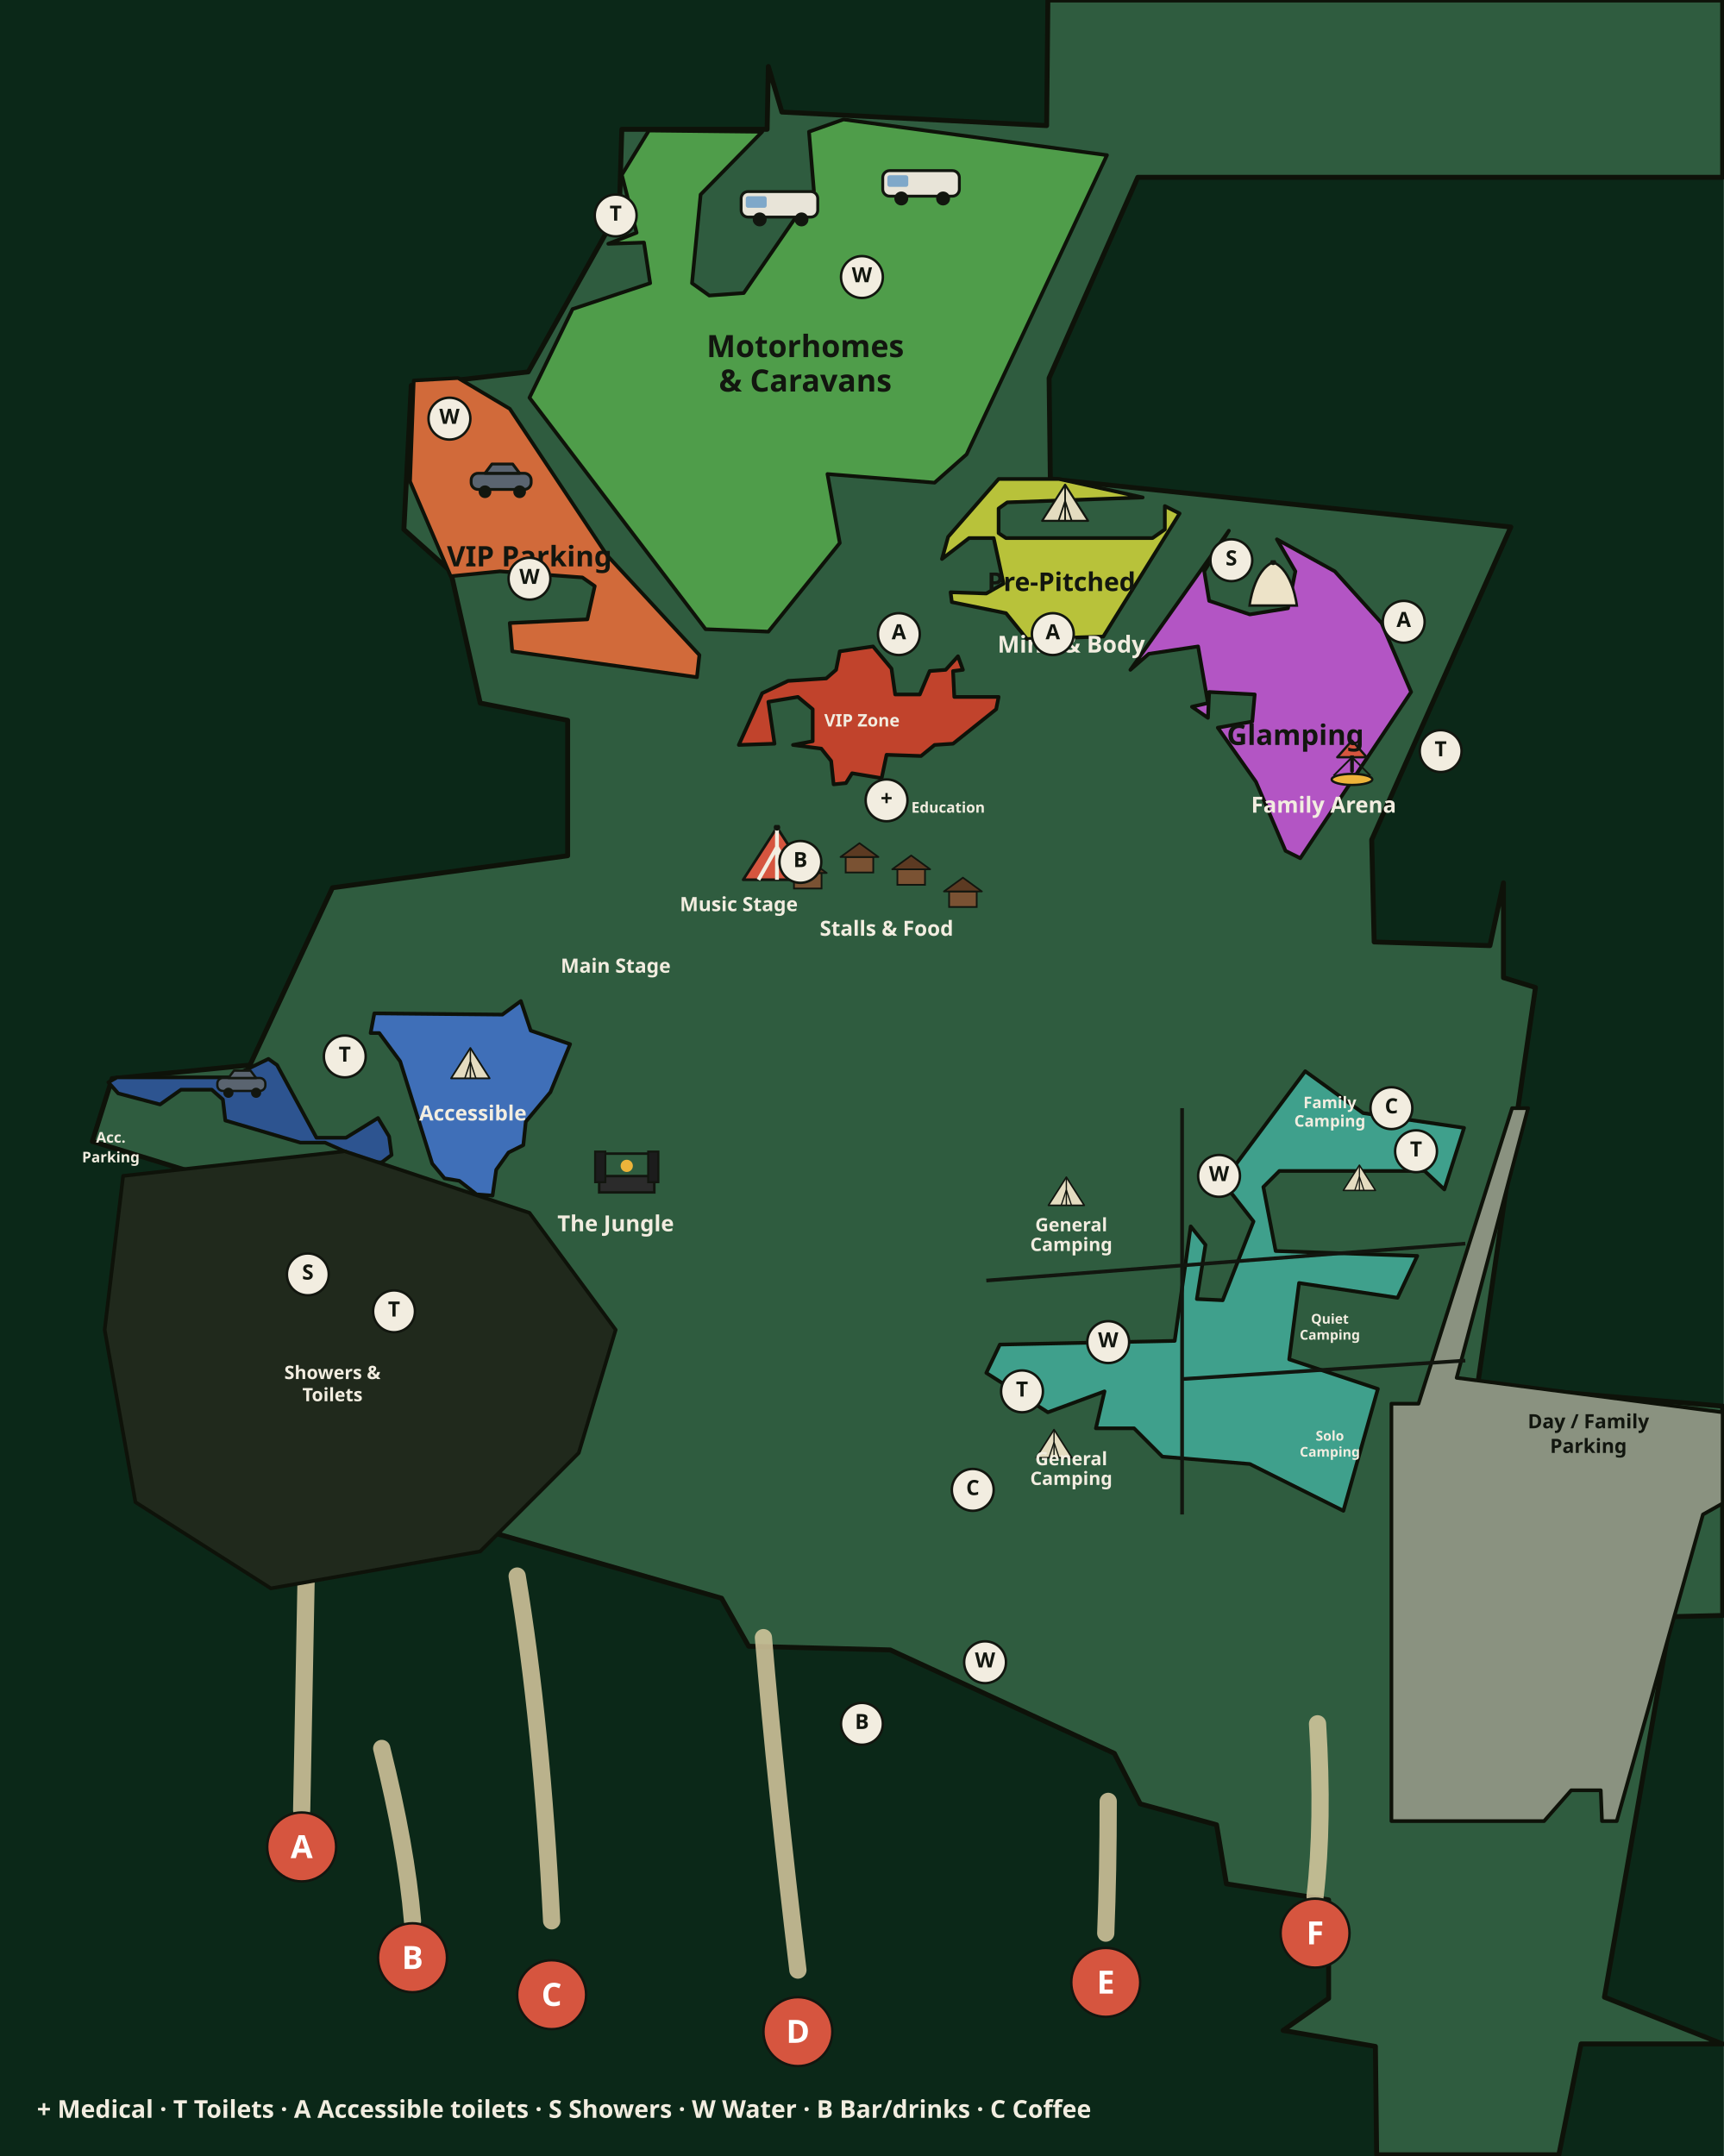
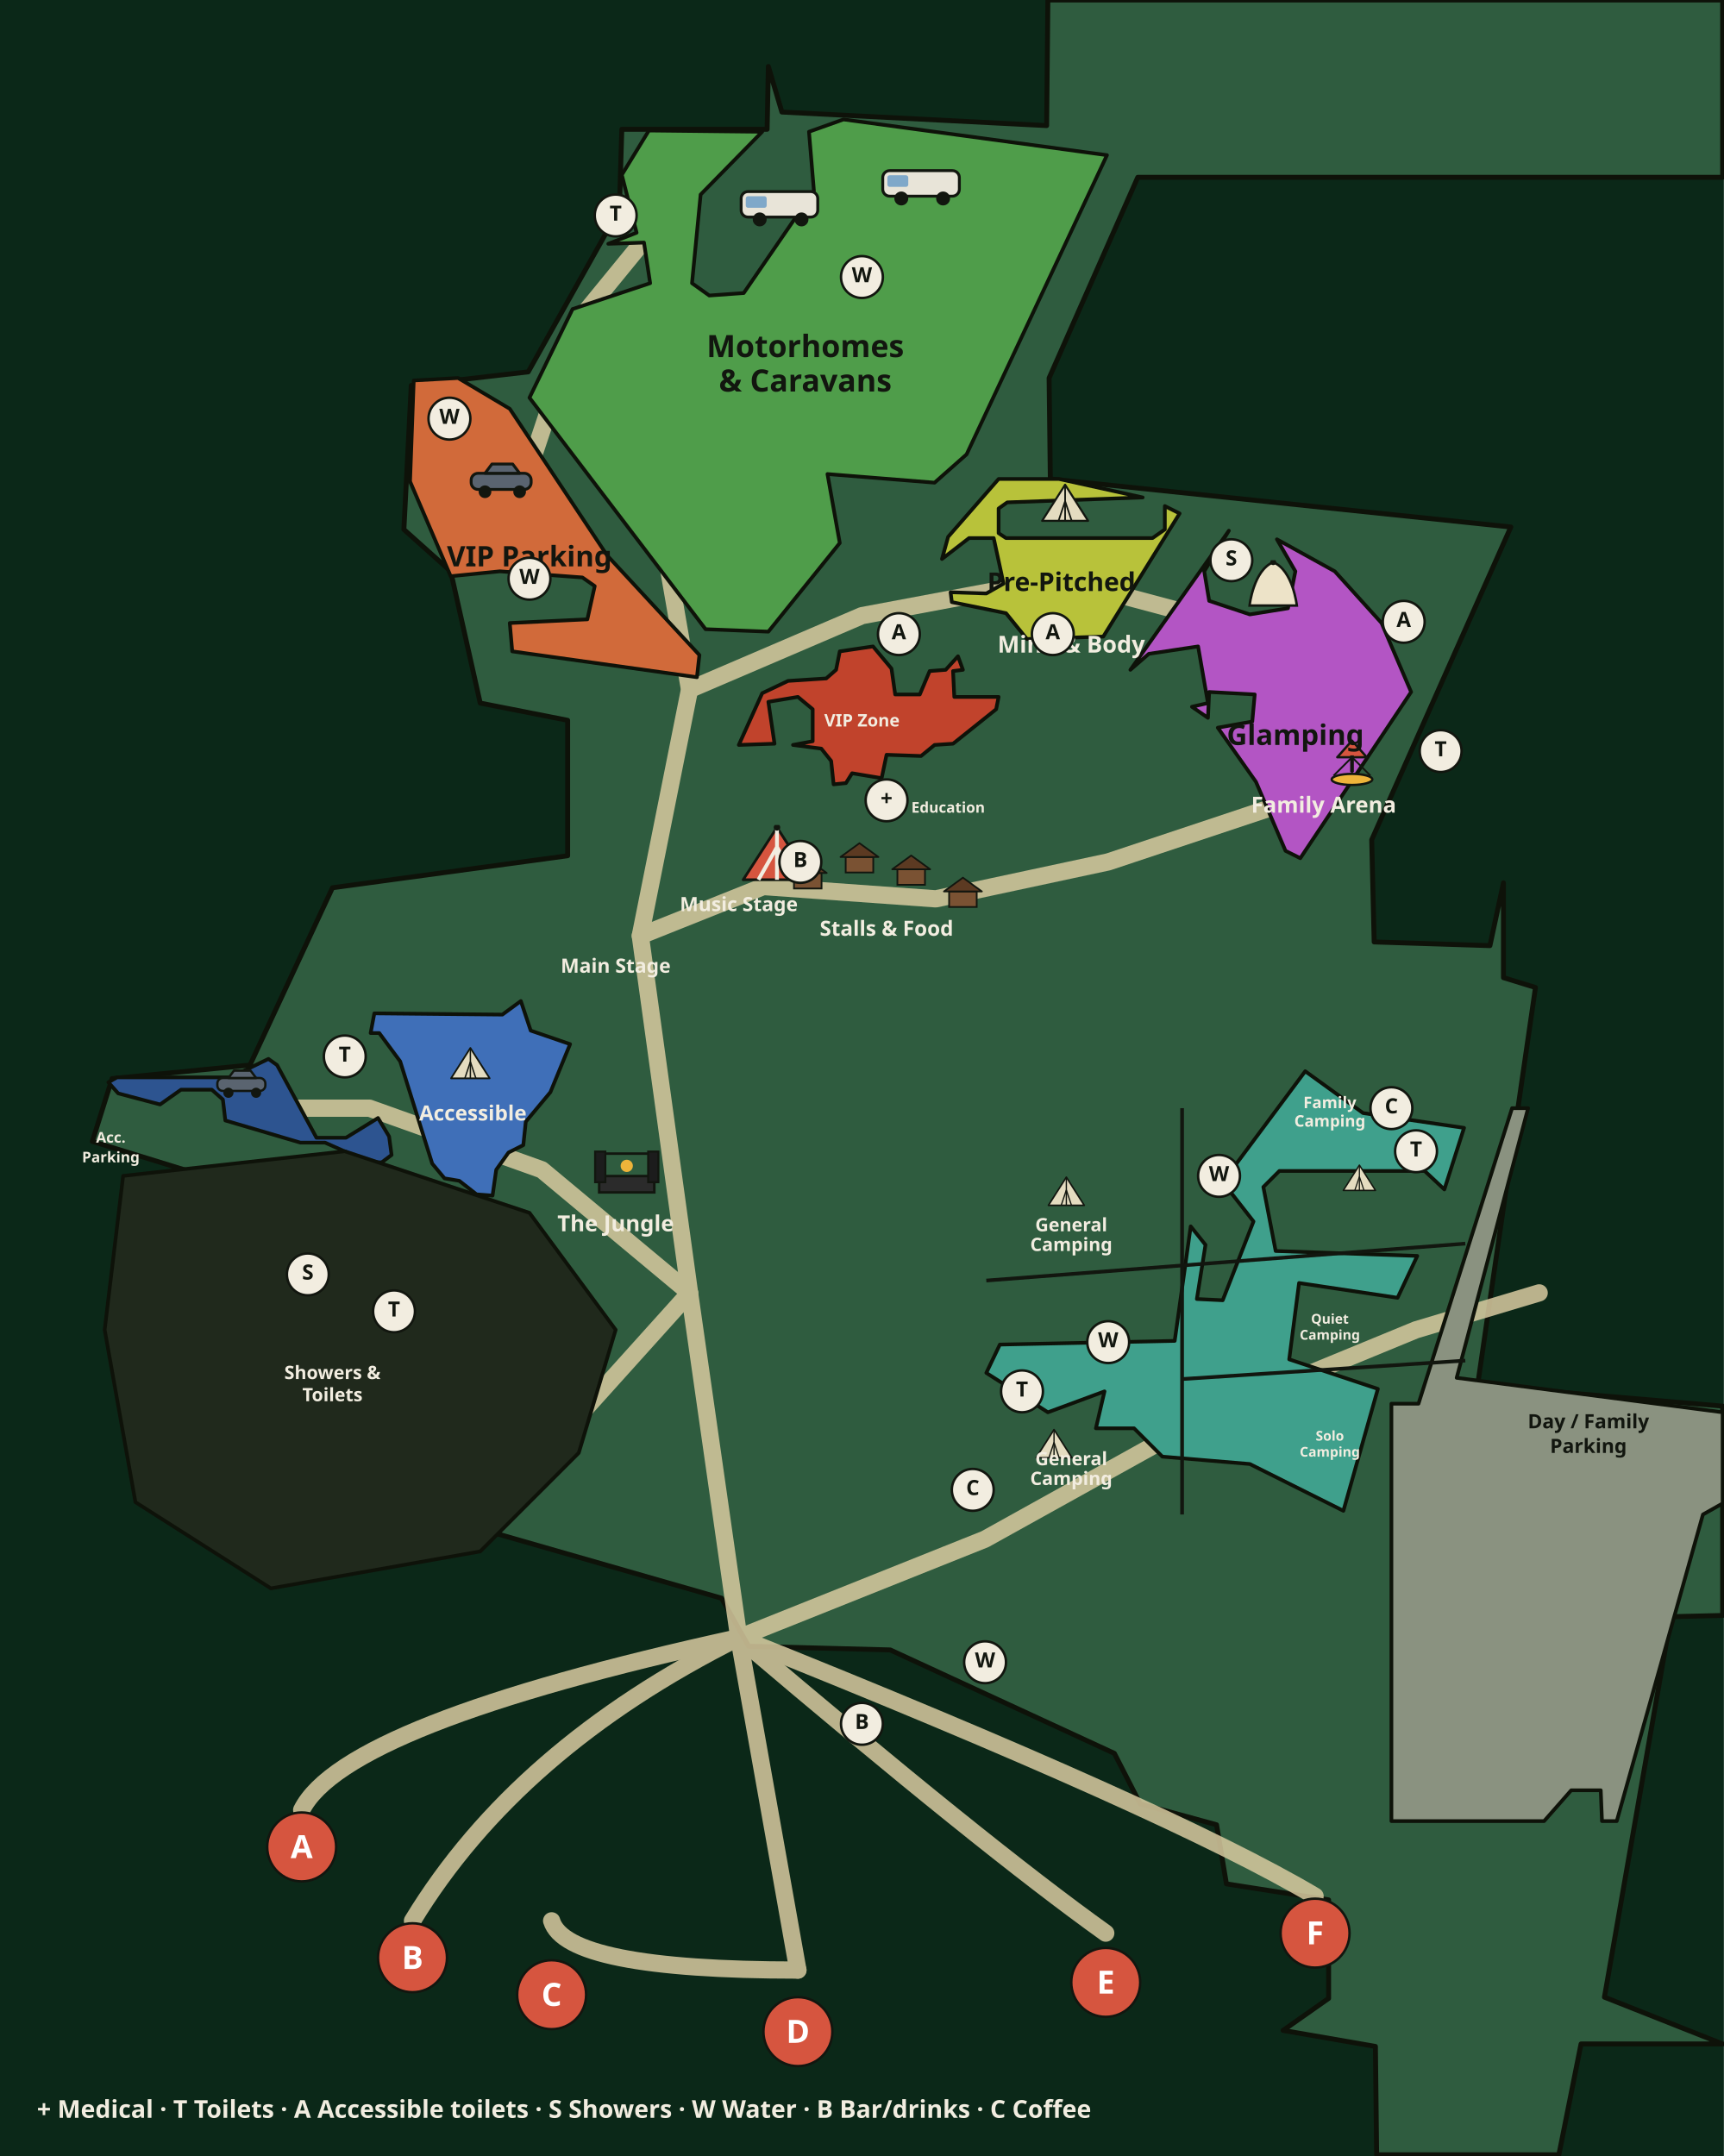
<svg xmlns="http://www.w3.org/2000/svg" width="1400" height="1751" viewBox="0 0 1400 1751" font-family="ui-sans-serif, system-ui, sans-serif">
  <defs>
    <style>
    .zone { stroke: #0e1209; stroke-width: 3; stroke-linejoin: round; }
    .amenity { fill: #f2ede0; stroke: #12160f; stroke-width: 2; }
    .amenity-txt { fill: #12160f; font-size: 17px; font-weight: 800; text-anchor: middle; }
  </style>
    <symbol id="ico-tent" viewBox="0 0 60 50">
      <path d="M30,2 L58,46 L2,46 Z" fill="#e4dcc0" stroke="#12160f" stroke-width="2.5" stroke-linejoin="round" />
      <path d="M30,2 L30,46" stroke="#12160f" stroke-width="2" />
      <path d="M30,22 L22,46 M30,22 L38,46" stroke="#12160f" stroke-width="2" />
    </symbol>
    <symbol id="ico-bigtop" viewBox="0 0 70 56">
      <path d="M35,2 L66,50 L4,50 Z" fill="#d6553f" stroke="#12160f" stroke-width="2.5" stroke-linejoin="round" />
      <path d="M35,2 L35,50 M18,50 L35,20 L52,50" stroke="#f2ede0" stroke-width="3.5" fill="none" />
      <circle cx="35" cy="2" r="3" fill="#12160f" />
    </symbol>
    <symbol id="ico-belltent" viewBox="0 0 60 50">
      <path d="M30,2 C10,10 6,46 6,46 L54,46 C54,46 50,10 30,2 Z" fill="#ede3c8" stroke="#12160f" stroke-width="2.5" />
      <circle cx="30" cy="2" r="3" fill="#12160f" />
    </symbol>
    <symbol id="ico-hut" viewBox="0 0 44 40">
      <rect x="6" y="20" width="32" height="18" fill="#7a5233" stroke="#12160f" stroke-width="2" />
      <path d="M0,20 L22,4 L44,20 Z" fill="#5c3a22" stroke="#12160f" stroke-width="2" stroke-linejoin="round" />
    </symbol>
    <symbol id="ico-van" viewBox="0 0 70 40">
      <rect x="2" y="10" width="66" height="22" rx="6" fill="#e8e4d8" stroke="#12160f" stroke-width="2.5" />
      <rect x="6" y="14" width="18" height="10" rx="2" fill="#7fa8c9" />
      <circle cx="18" cy="34" r="6" fill="#12160f" />
      <circle cx="54" cy="34" r="6" fill="#12160f" />
    </symbol>
    <symbol id="ico-car" viewBox="0 0 56 32">
      <rect x="2" y="10" width="52" height="14" rx="6" fill="#5a6470" stroke="#12160f" stroke-width="2.5" />
      <path d="M14,10 L20,2 L38,2 L44,10 Z" fill="#5a6470" stroke="#12160f" stroke-width="2.5" stroke-linejoin="round" />
      <circle cx="14" cy="26" r="5.5" fill="#12160f" />
      <circle cx="44" cy="26" r="5.5" fill="#12160f" />
    </symbol>
    <symbol id="ico-stage" viewBox="0 0 70 50">
      <rect x="8" y="30" width="54" height="16" fill="#2b2b2b" stroke="#12160f" stroke-width="2.5" />
      <rect x="4" y="6" width="10" height="30" fill="#1c1c1c" stroke="#12160f" stroke-width="2" />
      <rect x="56" y="6" width="10" height="30" fill="#1c1c1c" stroke="#12160f" stroke-width="2" />
      <line x1="14" y1="8" x2="56" y2="8" stroke="#12160f" stroke-width="2.5" />
      <circle cx="35" cy="20" r="6" fill="#eeb43a" />
    </symbol>
    <symbol id="ico-carousel" viewBox="0 0 60 56">
      <path d="M30,2 L46,20 L14,20 Z" fill="#d6553f" stroke="#12160f" stroke-width="2.5" stroke-linejoin="round" />
      <rect x="28" y="18" width="4" height="18" fill="#12160f" />
      <line x1="30" y1="20" x2="10" y2="40" stroke="#12160f" stroke-width="2" />
      <line x1="30" y1="20" x2="50" y2="40" stroke="#12160f" stroke-width="2" />
      <line x1="30" y1="20" x2="30" y2="42" stroke="#12160f" stroke-width="2" />
      <ellipse cx="30" cy="44" rx="22" ry="6" fill="#eeb43a" stroke="#12160f" stroke-width="2.5" />
    </symbol>
  </defs>
  <rect width="1400" height="1751" fill="#0b2818" />
  <polygon points="624,54 623,105 505,105 503,170 429,302 334,313 328,430 366,464 390,571 461,585 461,695 270,721 203,865 91,876 75,927 383,1022 382,1104 269,1126 248,1201 586,1298 608,1337 723,1340 905,1424 926,1465 988,1482 996,1530 1079,1543 1079,1623 1042,1649 1117,1662 1118,1750 1266,1750 1284,1660 1399,1660 1303,1622 1357,1313 1399,1312 1399,1142 1200,1125 1247,802 1221,794 1221,717 1210,768 1116,765 1114,682 1227,428 853,389 852,307 924,144 1399,144 1399,0 851,0 850,102 635,91" fill="#2f5c3f" stroke="#0e1209" stroke-width="4" stroke-linejoin="round" />
  <g stroke="#d8caa0" stroke-width="14" fill="none" stroke-linecap="round" stroke-linejoin="round" opacity="0.85">
-     <path d="M250,1209 L245,1470" />
-     <path d="M310,1420 Q330,1500 335,1560" />
-     <path d="M420,1280 Q440,1400 448,1560" />
-     <path d="M620,1330 Q630,1450 648,1600" />
-     <path d="M900,1463 Q900,1520 898,1570" />
-     <path d="M1070,1400 Q1075,1480 1068,1540" />
+     <path d="M648,1600 L600,1330 L560,1050 L520,760 L560,560 L520,330 L560,150" />
+     <path d="M560,150 L470,260 L430,380" />
+     <path d="M560,560 L700,500 L860,470 L1010,510 L1060,570" />
+     <path d="M520,760 L620,720 L760,730 L900,700 L1050,650" />
+     <path d="M560,1050 L440,950 L300,900 L220,900" />
+     <path d="M560,1050 L470,1150 L330,1180 L230,1120" />
+     <path d="M600,1330 L800,1250 L980,1150 L1150,1080 L1250,1050" />
+     <path d="M600,1330 Q420,1420 335,1560" />
+     <path d="M600,1330 Q280,1400 245,1470" />
+     <path d="M648,1600 Q460,1600 448,1560" />
+     <path d="M600,1330 Q800,1500 898,1570" />
+     <path d="M600,1330 Q950,1470 1068,1540" />
  </g>
  <polygon class="zone" points="899,126 685,97 657,107 661,155 604,238 576,240 562,230 569,158 619,107 527,106 505,142 517,189 494,198 523,197 528,230 465,251 430,323 573,511 624,513 682,441 672,385 759,392 785,369" fill="#4f9d4a" />
  <polygon class="zone" points="336,309 333,391 366,468 406,464 473,469 483,476 477,503 414,506 416,529 566,550 568,532 493,451 414,332 372,307" fill="#d16a3a" />
  <polygon class="zone" points="811,566 775,566 774,545 782,544 778,533 768,544 755,545 747,564 727,564 724,543 709,525 682,529 679,544 671,551 640,553 619,563 600,605 629,604 624,570 648,566 660,576 660,602 644,605 667,608 675,618 677,637 687,636 692,628 716,632 720,613 748,614 759,605 774,604 809,576" fill="#c1432c" />
  <polygon class="zone" points="811,389 770,436 765,454 787,437 807,437 815,474 801,482 772,481 773,489 817,498 834,519 896,517 958,417 946,411 946,430 936,437 817,437 811,433 811,413 818,408 928,404 860,389" fill="#b8c23a" />
  <polygon class="zone" points="998,431 918,544 933,531 973,525 981,571 968,574 981,583 982,562 1019,564 1017,586 989,591 1020,635 1044,691 1056,697 1146,562 1122,506 1084,464 1037,438 1052,464 1046,494 1015,499 982,488 978,464" fill="#b355c4" />
  <polygon class="zone" points="304,823 301,839 308,839 325,862 351,945 361,957 373,959 387,970 400,971 403,950 413,936 425,930 427,911 447,887 463,848 431,837 423,813 408,824" fill="#3f6fb8" />
  <polygon class="zone" points="318,938 316,923 307,908 281,924 257,924 225,865 218,860 187,875 95,875 88,879 96,888 130,897 147,885 172,885 181,893 183,910 244,928 264,928 300,944 310,944" fill="#2d5490" />
  <polygon class="zone" points="1060,870 993,960 1018,992 993,1056 972,1055 979,1011 967,996 954,1089 812,1092 801,1115 851,1147 897,1130 890,1160 921,1160 944,1183 1015,1189 1091,1227 1119,1128 1047,1104 1055,1042 1135,1054 1151,1020 1036,1016 1026,964 1039,951 1157,951 1173,966 1189,916 1107,904" fill="#3fa08c" />
  <polygon class="zone" points="1241,900 1228,900 1152,1140 1130,1140 1130,1479 1254,1479 1276,1454 1300,1454 1301,1479 1313,1479 1383,1230 1399,1221 1399,1147 1183,1119" fill="#8a9280" />
  <polygon class="zone" points="100,955 280,935 430,985 500,1080 470,1180 390,1260 220,1290 110,1220 85,1080" fill="#20291c" />
  <g stroke="#12160f" stroke-width="3" fill="none">
    <path d="M801,1040 L1190,1010" />
    <path d="M960,900 L960,1230" />
    <path d="M960,1120 L1190,1105" />
  </g>
  <g>
    <use href="#ico-van" x="600" y="145" width="66" height="40" />
    <use href="#ico-van" x="715" y="128" width="66" height="40" />
    <use href="#ico-car" x="380" y="375" width="54" height="30" />
    <use href="#ico-tent" x="845" y="392" width="40" height="34" />
    <use href="#ico-belltent" x="1010" y="455" width="48" height="40" />
    <use href="#ico-bigtop" x="600" y="670" width="62" height="50" />
    <use href="#ico-tent" x="365" y="850" width="34" height="28" />
    <use href="#ico-car" x="175" y="868" width="42" height="24" />
    <use href="#ico-stage" x="480" y="930" width="58" height="42" />
    <use href="#ico-hut" x="640" y="695" width="32" height="28" />
    <use href="#ico-hut" x="682" y="682" width="32" height="28" />
    <use href="#ico-hut" x="724" y="692" width="32" height="28" />
    <use href="#ico-hut" x="766" y="710" width="32" height="28" />
    <use href="#ico-carousel" x="1075" y="600" width="46" height="42" />
    <use href="#ico-tent" x="850" y="955" width="32" height="26" />
    <use href="#ico-tent" x="1090" y="945" width="28" height="24" />
    <use href="#ico-tent" x="840" y="1160" width="32" height="26" />
  </g>
  <g>
    <text x="654" y="290" text-anchor="middle" font-size="25" font-weight="800" fill="#12160f">Motorhomes</text>
    <text x="654" y="318" text-anchor="middle" font-size="25" font-weight="800" fill="#12160f">&amp; Caravans</text>
    <text x="430" y="460" text-anchor="middle" font-size="23" font-weight="800" fill="#12160f">VIP Parking</text>
    <text x="700" y="590" text-anchor="middle" font-size="14" font-weight="800" fill="#f2ede0">VIP Zone</text>
    <text x="862" y="480" text-anchor="middle" font-size="21" font-weight="800" fill="#12160f">Pre-Pitched</text>
    <text x="1052" y="605" text-anchor="middle" font-size="23" font-weight="800" fill="#12160f">Glamping</text>
    <text x="384" y="910" text-anchor="middle" font-size="17" font-weight="800" fill="#f2ede0">Accessible</text>
    <text x="90" y="928" text-anchor="middle" font-size="12" font-weight="800" fill="#f2ede0">Acc.</text>
    <text x="90" y="944" text-anchor="middle" font-size="12" font-weight="800" fill="#f2ede0">Parking</text>
    <text x="870" y="530" text-anchor="middle" font-size="19" font-weight="800" fill="#f2ede0">Mind &amp; Body</text>
    <text x="600" y="740" text-anchor="middle" font-size="16" font-weight="800" fill="#f2ede0">Music Stage</text>
    <text x="500" y="790" text-anchor="middle" font-size="16" font-weight="800" fill="#f2ede0">Main Stage</text>
    <text x="770" y="660" text-anchor="middle" font-size="12" font-weight="800" fill="#f2ede0">Education</text>
    <text x="1075" y="660" text-anchor="middle" font-size="18" font-weight="800" fill="#f2ede0">Family Arena</text>
    <text x="720" y="760" text-anchor="middle" font-size="17" font-weight="800" fill="#f2ede0">Stalls &amp; Food</text>
    <text x="500" y="1000" text-anchor="middle" font-size="18" font-weight="800" fill="#f2ede0">The Jungle</text>
    <text x="270" y="1120" text-anchor="middle" font-size="15" font-weight="800" fill="#f2ede0">Showers &amp;</text>
    <text x="270" y="1138" text-anchor="middle" font-size="15" font-weight="800" fill="#f2ede0">Toilets</text>
    <text x="870" y="1000" text-anchor="middle" font-size="15" font-weight="800" fill="#f2ede0">General</text>
    <text x="870" y="1016" text-anchor="middle" font-size="15" font-weight="800" fill="#f2ede0">Camping</text>
    <text x="870" y="1190" text-anchor="middle" font-size="15" font-weight="800" fill="#f2ede0">General</text>
    <text x="870" y="1206" text-anchor="middle" font-size="15" font-weight="800" fill="#f2ede0">Camping</text>
    <text x="1080" y="900" text-anchor="middle" font-size="13" font-weight="800" fill="#f2ede0">Family</text>
    <text x="1080" y="915" text-anchor="middle" font-size="13" font-weight="800" fill="#f2ede0">Camping</text>
    <text x="1080" y="1075" text-anchor="middle" font-size="11" font-weight="800" fill="#f2ede0">Quiet</text>
    <text x="1080" y="1088" text-anchor="middle" font-size="11" font-weight="800" fill="#f2ede0">Camping</text>
    <text x="1080" y="1170" text-anchor="middle" font-size="11" font-weight="800" fill="#f2ede0">Solo</text>
    <text x="1080" y="1183" text-anchor="middle" font-size="11" font-weight="800" fill="#f2ede0">Camping</text>
    <text x="1290" y="1160" text-anchor="middle" font-size="16" font-weight="800" fill="#12160f">Day / Family</text>
    <text x="1290" y="1180" text-anchor="middle" font-size="16" font-weight="800" fill="#12160f">Parking</text>
  </g>
  <g>
    <circle class="amenity" cx="500" cy="175" r="17" />
    <text class="amenity-txt" x="500" y="179.2" font-size="14">T</text>
    <circle class="amenity" cx="700" cy="225" r="17" />
    <text class="amenity-txt" x="700" y="229.2" font-size="14">W</text>
    <circle class="amenity" cx="365" cy="340" r="17" />
    <text class="amenity-txt" x="365" y="344.2" font-size="14">W</text>
    <circle class="amenity" cx="430" cy="470" r="17" />
    <text class="amenity-txt" x="430" y="474.2" font-size="14">W</text>
    <circle class="amenity" cx="730" cy="515" r="17" />
    <text class="amenity-txt" x="730" y="519.2" font-size="14">A</text>
    <circle class="amenity" cx="855" cy="515" r="17" />
    <text class="amenity-txt" x="855" y="519.2" font-size="14">A</text>
    <circle class="amenity" cx="1000" cy="455" r="17" />
    <text class="amenity-txt" x="1000" y="459.2" font-size="14">S</text>
    <circle class="amenity" cx="1140" cy="505" r="17" />
    <text class="amenity-txt" x="1140" y="509.2" font-size="14">A</text>
    <circle class="amenity" cx="720" cy="650" r="17" />
    <text class="amenity-txt" x="720" y="654.2" font-size="14">+</text>
    <circle class="amenity" cx="650" cy="700" r="17" />
    <text class="amenity-txt" x="650" y="704.2" font-size="14">B</text>
    <circle class="amenity" cx="280" cy="858" r="17" />
    <text class="amenity-txt" x="280" y="862.2" font-size="14">T</text>
    <circle class="amenity" cx="250" cy="1035" r="17" />
    <text class="amenity-txt" x="250" y="1039.2" font-size="14">S</text>
    <circle class="amenity" cx="320" cy="1065" r="17" />
    <text class="amenity-txt" x="320" y="1069.2" font-size="14">T</text>
    <circle class="amenity" cx="1170" cy="610" r="17" />
    <text class="amenity-txt" x="1170" y="614.2" font-size="14">T</text>
    <circle class="amenity" cx="990" cy="955" r="17" />
    <text class="amenity-txt" x="990" y="959.2" font-size="14">W</text>
    <circle class="amenity" cx="1130" cy="900" r="17" />
    <text class="amenity-txt" x="1130" y="904.2" font-size="14">C</text>
    <circle class="amenity" cx="1150" cy="935" r="17" />
    <text class="amenity-txt" x="1150" y="939.2" font-size="14">T</text>
    <circle class="amenity" cx="830" cy="1130" r="17" />
    <text class="amenity-txt" x="830" y="1134.2" font-size="14">T</text>
    <circle class="amenity" cx="790" cy="1210" r="17" />
    <text class="amenity-txt" x="790" y="1214.2" font-size="14">C</text>
    <circle class="amenity" cx="900" cy="1090" r="17" />
    <text class="amenity-txt" x="900" y="1094.2" font-size="14">W</text>
    <circle class="amenity" cx="800" cy="1350" r="17" />
    <text class="amenity-txt" x="800" y="1354.2" font-size="14">W</text>
    <circle class="amenity" cx="700" cy="1400" r="17" />
    <text class="amenity-txt" x="700" y="1404.2" font-size="14">B</text>
  </g>
  <g>
    <circle cx="245" cy="1500" r="28" fill="#d6553f" stroke="#12160f" stroke-width="2" />
    <text x="245" y="1509.1" text-anchor="middle" font-size="26" font-weight="800" fill="#fff">A</text>
    <circle cx="335" cy="1590" r="28" fill="#d6553f" stroke="#12160f" stroke-width="2" />
    <text x="335" y="1599.1" text-anchor="middle" font-size="26" font-weight="800" fill="#fff">B</text>
    <circle cx="448" cy="1620" r="28" fill="#d6553f" stroke="#12160f" stroke-width="2" />
    <text x="448" y="1629.1" text-anchor="middle" font-size="26" font-weight="800" fill="#fff">C</text>
    <circle cx="648" cy="1650" r="28" fill="#d6553f" stroke="#12160f" stroke-width="2" />
    <text x="648" y="1659.1" text-anchor="middle" font-size="26" font-weight="800" fill="#fff">D</text>
    <circle cx="898" cy="1610" r="28" fill="#d6553f" stroke="#12160f" stroke-width="2" />
    <text x="898" y="1619.1" text-anchor="middle" font-size="26" font-weight="800" fill="#fff">E</text>
    <circle cx="1068" cy="1570" r="28" fill="#d6553f" stroke="#12160f" stroke-width="2" />
    <text x="1068" y="1579.1" text-anchor="middle" font-size="26" font-weight="800" fill="#fff">F</text>
  </g>
  <g font-size="20" fill="#f2ede0" font-weight="700">
    <text x="30" y="1720">+ Medical · T Toilets · A Accessible toilets · S Showers · W Water · B Bar/drinks · C Coffee</text>
  </g>
</svg>
